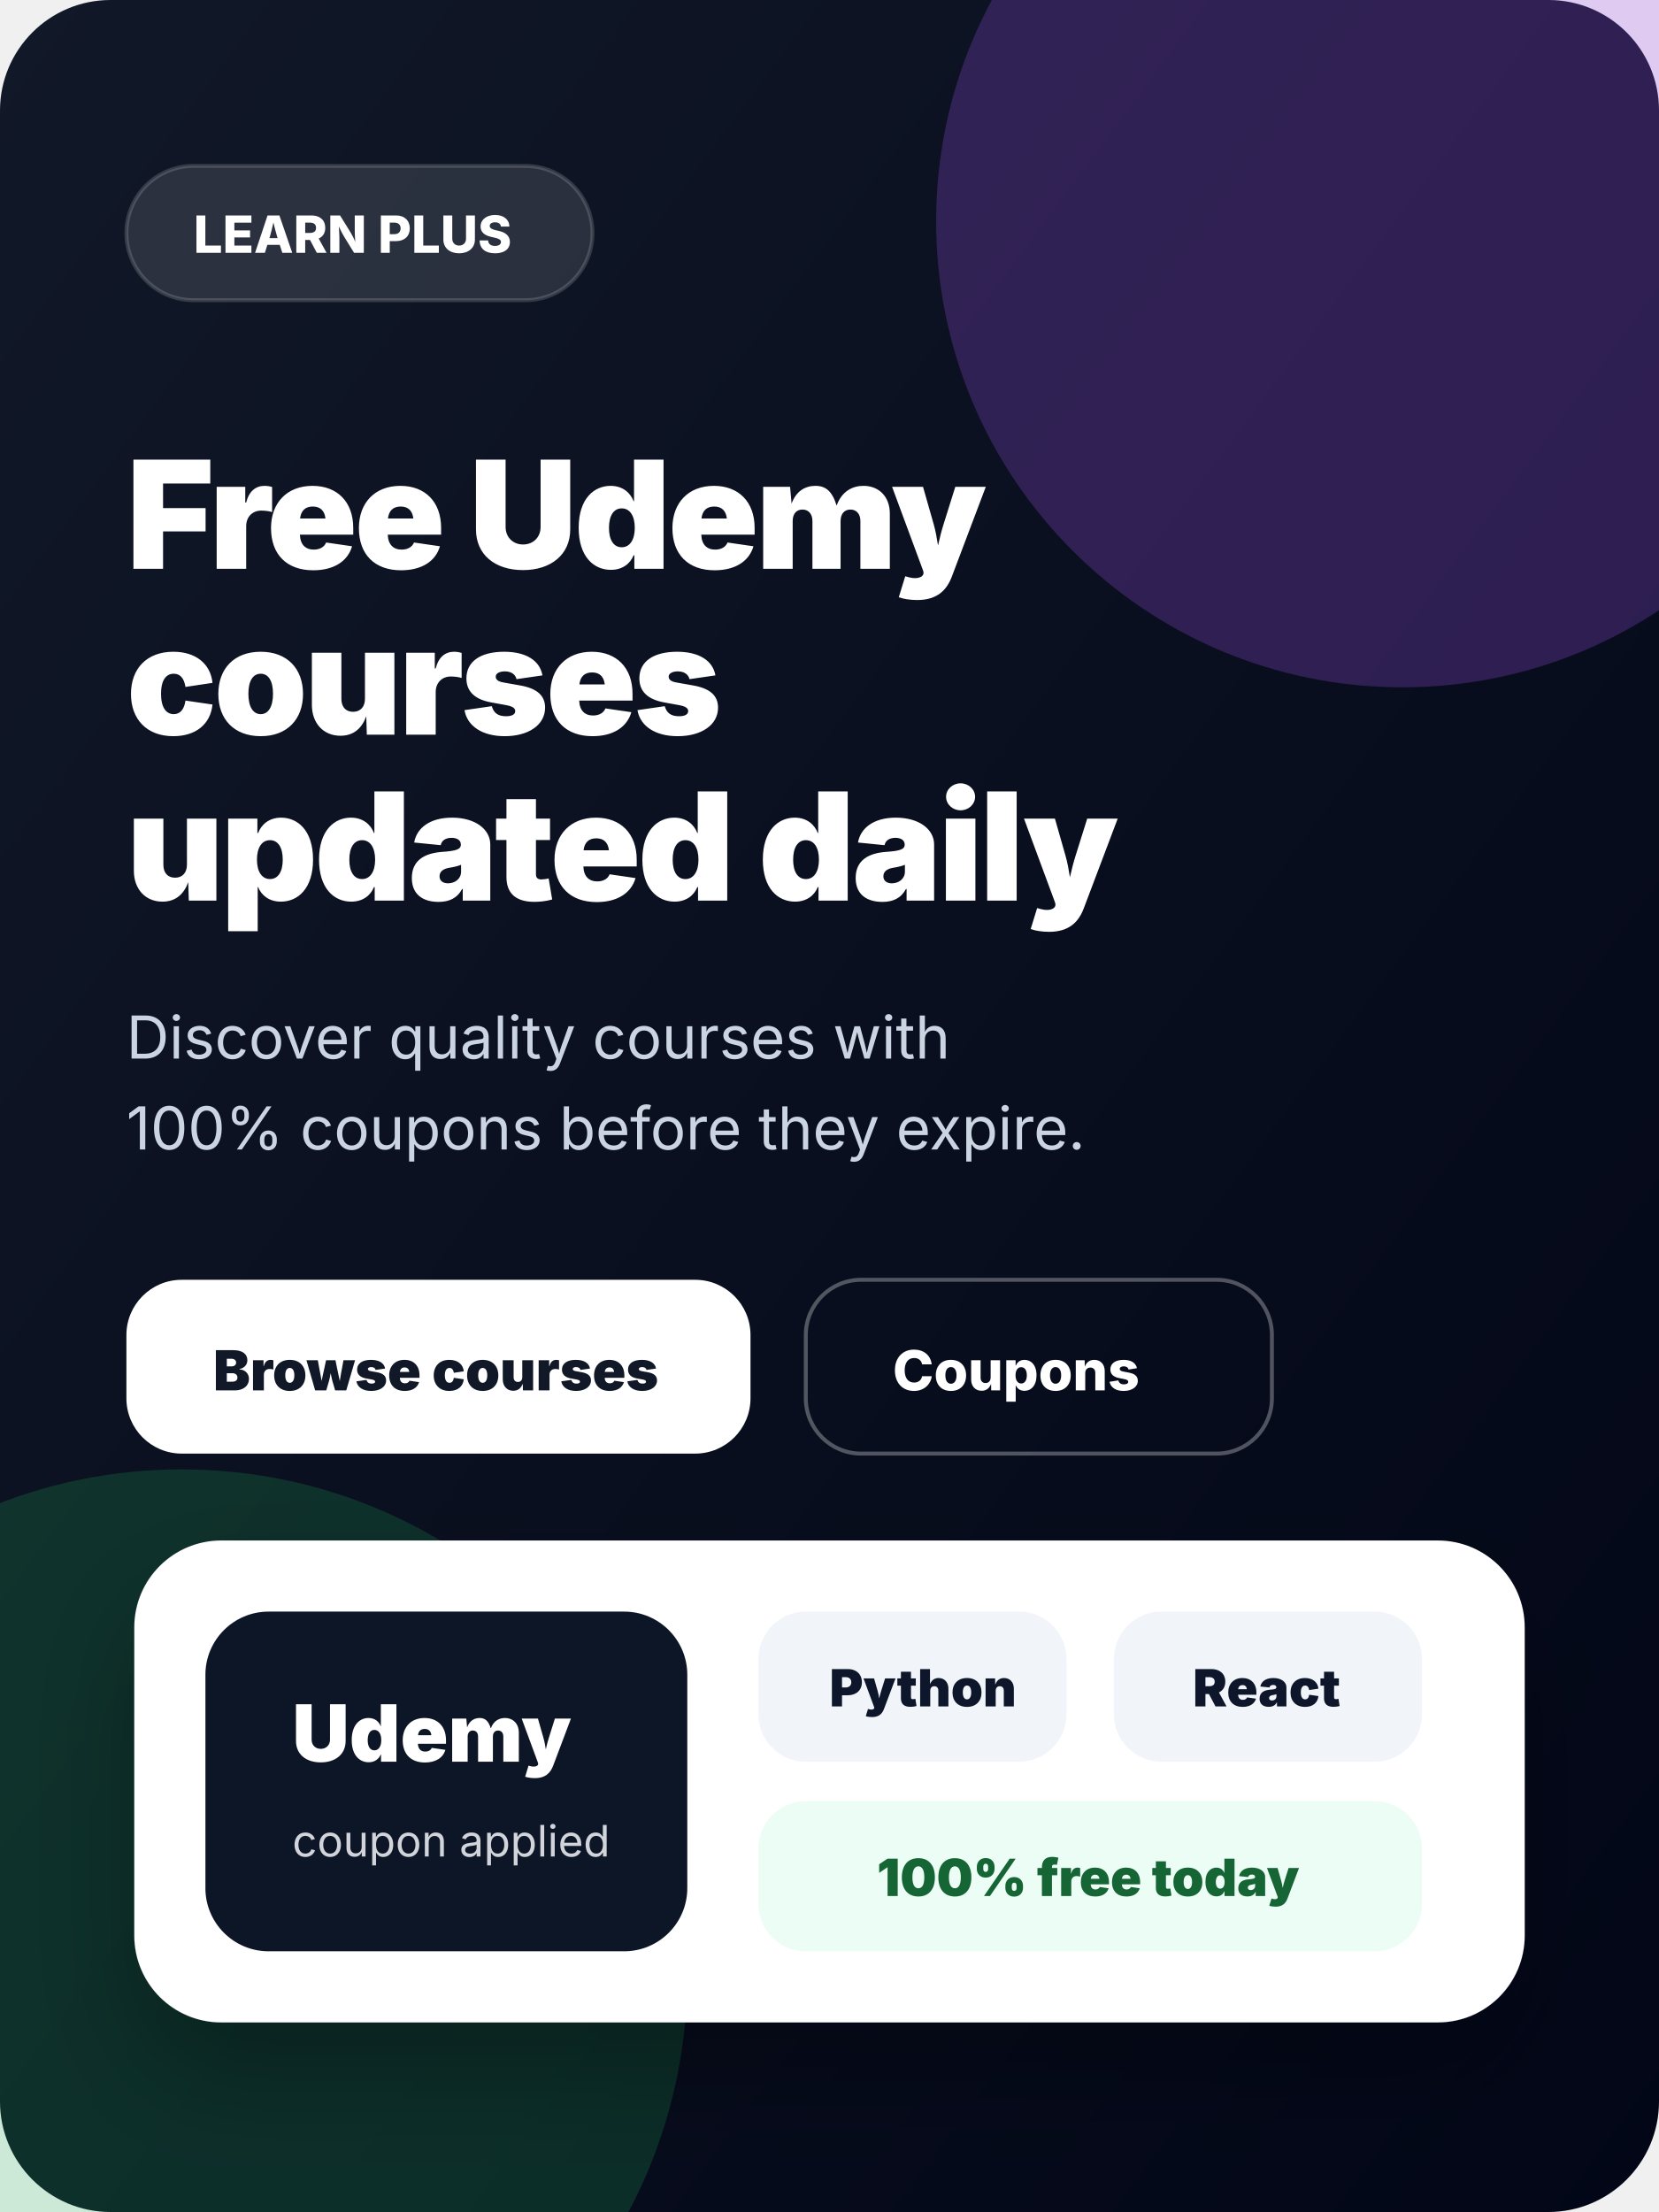
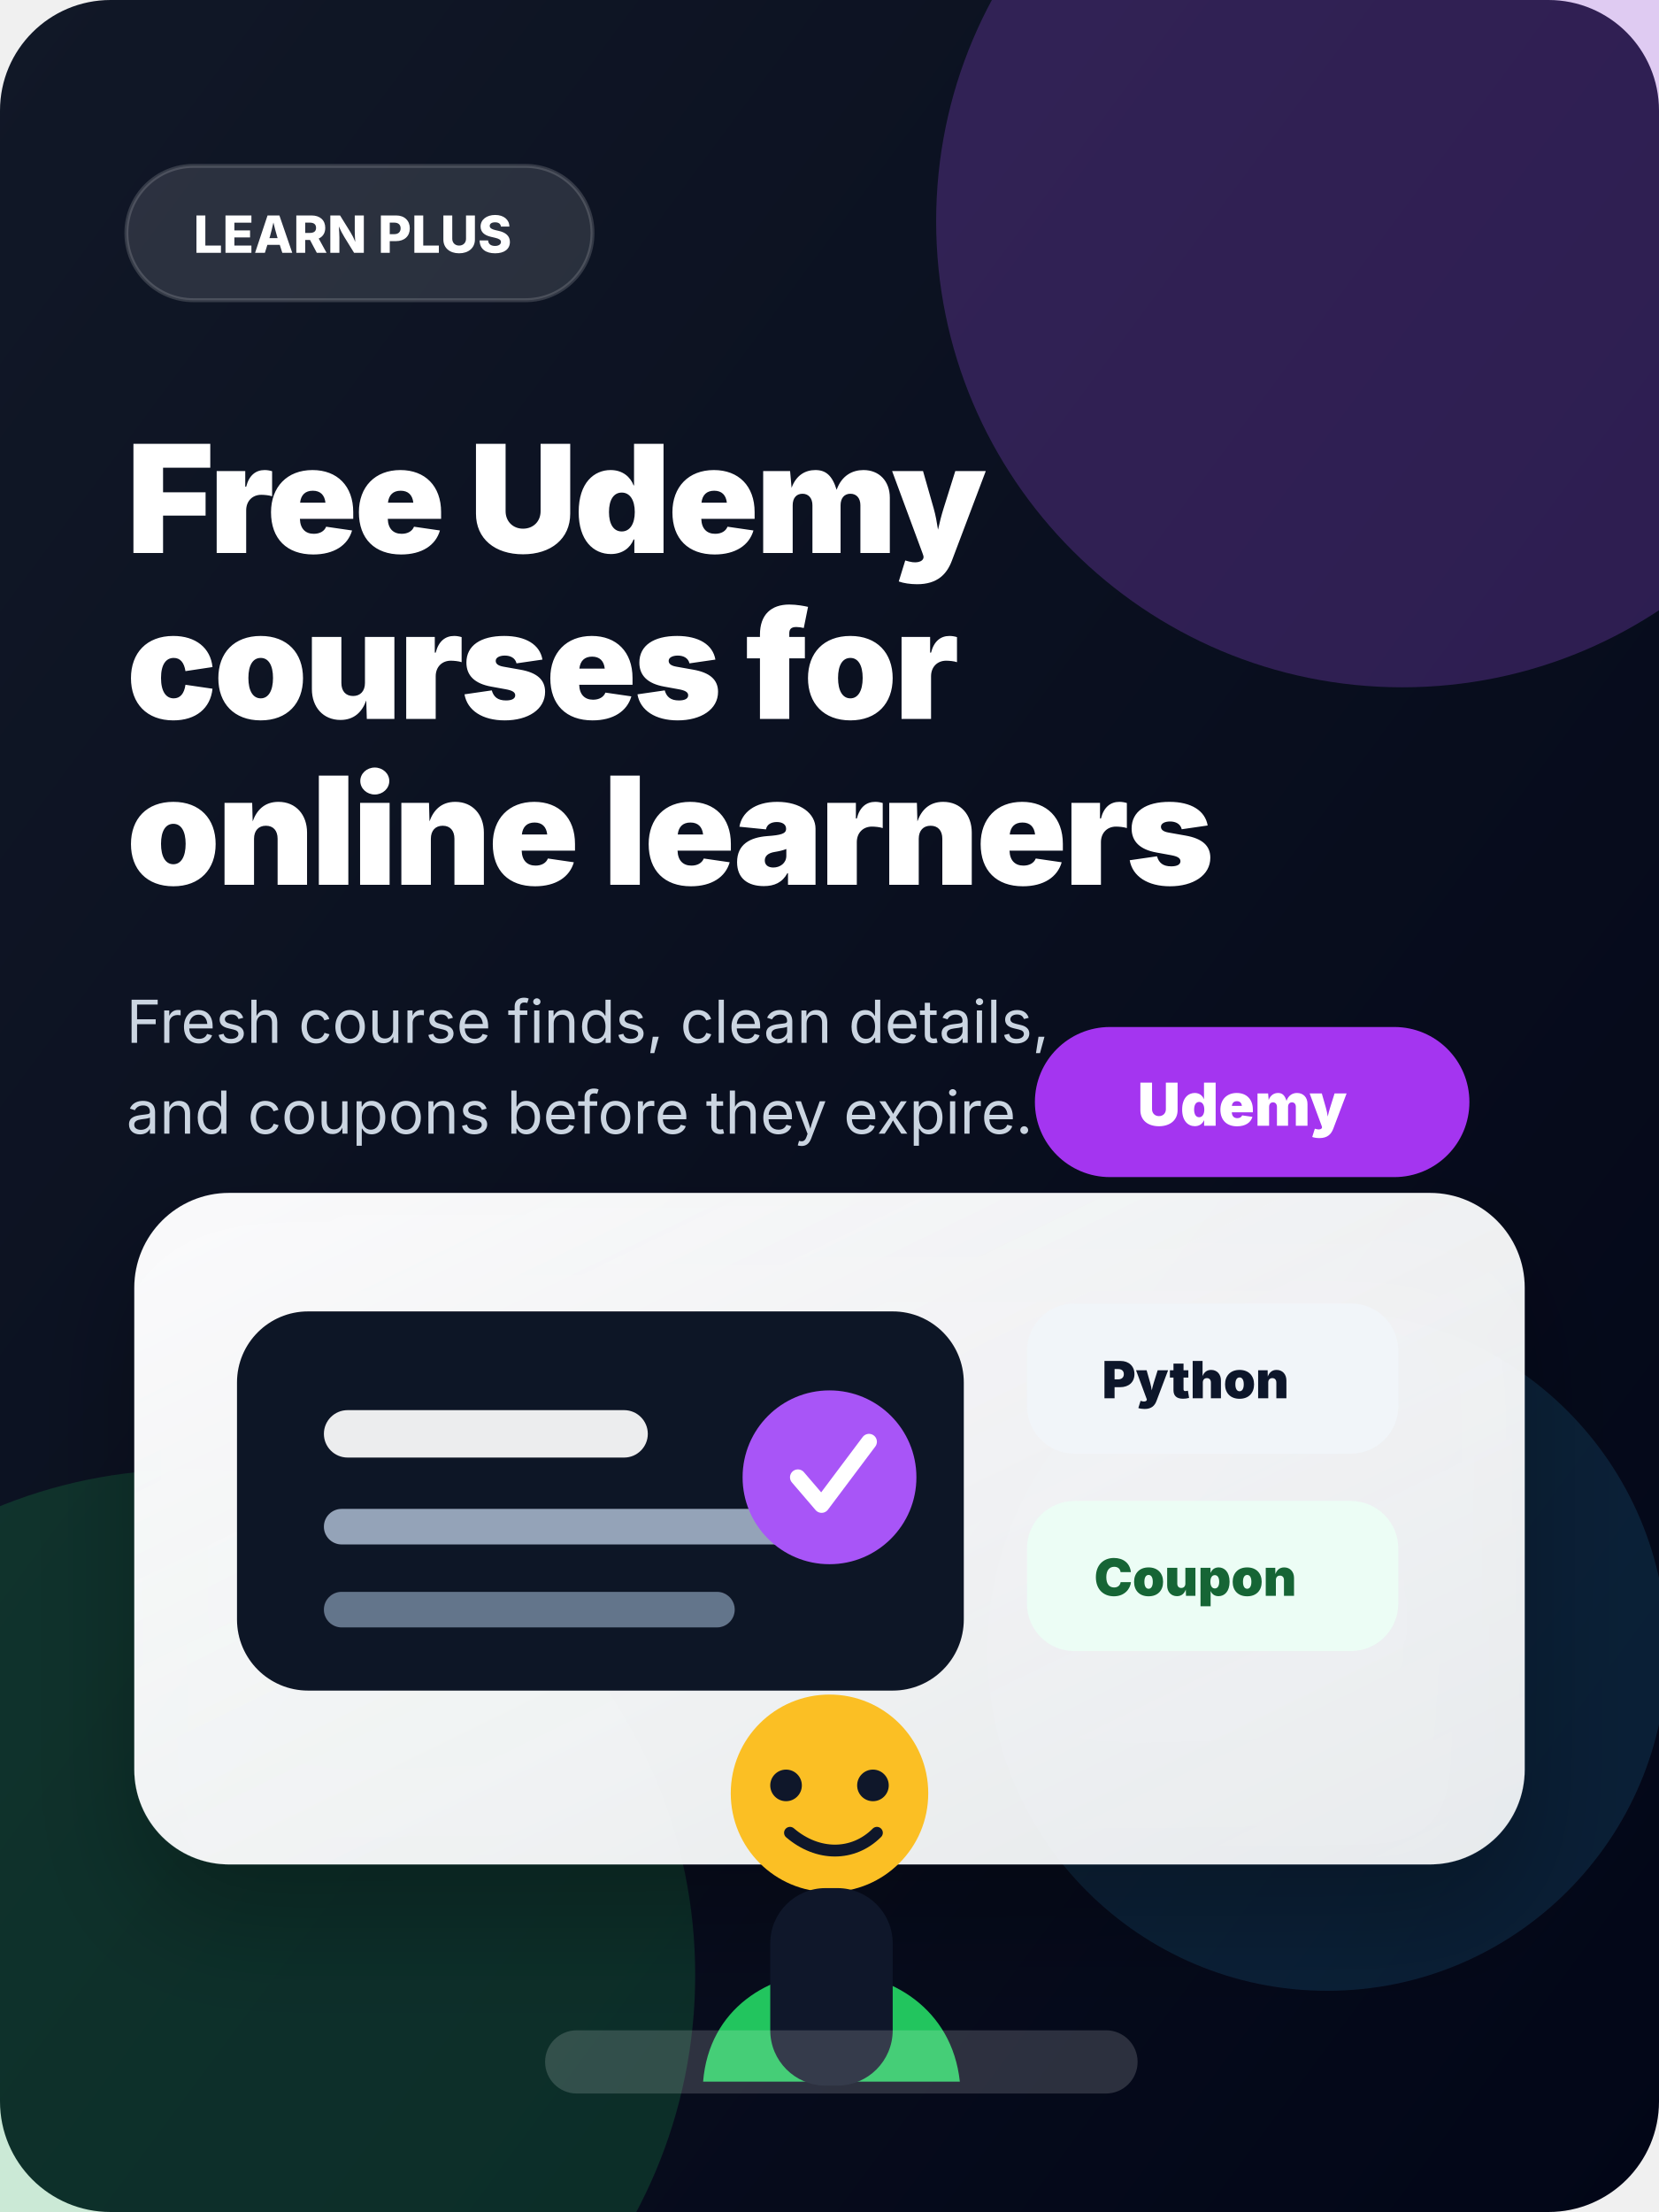
<svg xmlns="http://www.w3.org/2000/svg" width="420" height="560" viewBox="0 0 420 560" role="img" aria-labelledby="title desc">
  <defs>
    <linearGradient id="bg" x1="0" y1="0" x2="1" y2="1">
      <stop offset="0" stop-color="#111827" />
      <stop offset="1" stop-color="#020617" />
+     </linearGradient>
+     <linearGradient id="panel" x1="0" y1="0" x2="1" y2="1">
+       <stop offset="0" stop-color="#ffffff" stop-opacity=".98" />
+       <stop offset="1" stop-color="#f8fafc" stop-opacity=".92" />
    </linearGradient>
    <filter id="shadow" x="-20%" y="-20%" width="140%" height="150%">
      <feDropShadow dx="0" dy="14" stdDeviation="14" flood-color="#000000" flood-opacity=".28" />
    </filter>
  </defs>
  <rect width="420" height="560" rx="28" fill="url(#bg)" />
  <circle cx="355" cy="56" r="118" fill="#a855f7" opacity=".24" />
-   <circle cx="46" cy="500" r="128" fill="#22c55e" opacity=".18" />
+   <circle cx="48" cy="500" r="128" fill="#22c55e" opacity=".18" />
+   <circle cx="336" cy="418" r="86" fill="#38bdf8" opacity=".13" />
  <g transform="translate(32 42)">
    <rect width="118" height="34" rx="17" fill="#ffffff" fill-opacity=".12" stroke="#ffffff" stroke-opacity=".16" />
    <text x="17" y="22" font-family="Inter, Arial, sans-serif" font-size="13" font-weight="800" fill="#ffffff">LEARN PLUS</text>
-     <text x="0" y="102" font-family="Inter, Arial, sans-serif" font-size="38" font-weight="900" fill="#ffffff" letter-spacing="-.8">Free Udemy</text>
-     <text x="0" y="144" font-family="Inter, Arial, sans-serif" font-size="38" font-weight="900" fill="#ffffff" letter-spacing="-.8">courses</text>
-     <text x="0" y="186" font-family="Inter, Arial, sans-serif" font-size="38" font-weight="900" fill="#ffffff" letter-spacing="-.8">updated daily</text>
-     <text x="0" y="226" font-family="Inter, Arial, sans-serif" font-size="15" fill="#cbd5e1">Discover quality courses with</text>
-     <text x="0" y="249" font-family="Inter, Arial, sans-serif" font-size="15" fill="#cbd5e1">100% coupons before they expire.</text>
-     <g transform="translate(0 282)">
-       <rect width="158" height="44" rx="14" fill="#ffffff" />
-       <text x="22" y="28" font-family="Inter, Arial, sans-serif" font-size="14" font-weight="900" fill="#111827">Browse courses</text>
-       <rect x="172" width="118" height="44" rx="14" fill="transparent" stroke="#ffffff" stroke-opacity=".30" />
-       <text x="194" y="28" font-family="Inter, Arial, sans-serif" font-size="14" font-weight="800" fill="#ffffff">Coupons</text>
-     </g>
+     <text x="0" y="98" font-family="Inter, Arial, sans-serif" font-size="38" font-weight="900" fill="#ffffff" letter-spacing="-.8">Free Udemy</text>
+     <text x="0" y="140" font-family="Inter, Arial, sans-serif" font-size="38" font-weight="900" fill="#ffffff" letter-spacing="-.8">courses for</text>
+     <text x="0" y="182" font-family="Inter, Arial, sans-serif" font-size="38" font-weight="900" fill="#ffffff" letter-spacing="-.8">online learners</text>
+     <text x="0" y="222" font-family="Inter, Arial, sans-serif" font-size="15" fill="#cbd5e1">Fresh course finds, clean details,</text>
+     <text x="0" y="245" font-family="Inter, Arial, sans-serif" font-size="15" fill="#cbd5e1">and coupons before they expire.</text>
  </g>
-   <g transform="translate(34 390)" filter="url(#shadow)">
-     <rect width="352" height="122" rx="22" fill="#ffffff" />
-     <rect x="18" y="18" width="122" height="86" rx="16" fill="#111827" />
-     <text x="40" y="56" font-family="Inter, Arial, sans-serif" font-size="20" font-weight="900" fill="#ffffff">Udemy</text>
-     <text x="40" y="80" font-family="Inter, Arial, sans-serif" font-size="11" fill="#d1d5db">coupon applied</text>
-     <rect x="158" y="18" width="78" height="38" rx="12" fill="#f1f5f9" />
-     <text x="176" y="42" font-family="Inter, Arial, sans-serif" font-size="13" font-weight="900" fill="#0f172a">Python</text>
-     <rect x="248" y="18" width="78" height="38" rx="12" fill="#f1f5f9" />
-     <text x="268" y="42" font-family="Inter, Arial, sans-serif" font-size="13" font-weight="900" fill="#0f172a">React</text>
-     <rect x="158" y="66" width="168" height="38" rx="12" fill="#ecfdf5" />
-     <text x="188" y="90" font-family="Inter, Arial, sans-serif" font-size="13" font-weight="900" fill="#166534">100% free today</text>
+   <g transform="translate(34 302)" filter="url(#shadow)">
+     <rect width="352" height="170" rx="24" fill="url(#panel)" />
+     <rect x="26" y="30" width="184" height="96" rx="18" fill="#111827" />
+     <rect x="48" y="55" width="82" height="12" rx="6" fill="#ffffff" fill-opacity=".92" />
+     <rect x="48" y="80" width="128" height="9" rx="4.5" fill="#94a3b8" />
+     <rect x="48" y="101" width="104" height="9" rx="4.5" fill="#64748b" />
+     <circle cx="176" cy="72" r="22" fill="#a855f7" />
+     <path d="M168 72l6 7 12-16" fill="none" stroke="#fff" stroke-width="4" stroke-linecap="round" stroke-linejoin="round" />
+     <rect x="226" y="28" width="94" height="38" rx="12" fill="#f1f5f9" />
+     <text x="245" y="52" font-family="Inter, Arial, sans-serif" font-size="13" font-weight="900" fill="#0f172a">Python</text>
+     <rect x="226" y="78" width="94" height="38" rx="12" fill="#ecfdf5" />
+     <text x="243" y="102" font-family="Inter, Arial, sans-serif" font-size="13" font-weight="900" fill="#166534">Coupon</text>
+   </g>
+   <g transform="translate(156 426)">
+     <circle cx="54" cy="28" r="25" fill="#fbbf24" />
+     <path d="M22 101c3-37 61-37 65 0" fill="#22c55e" />
+     <rect x="39" y="52" width="31" height="50" rx="14" fill="#0f172a" />
+     <circle cx="43" cy="26" r="4" fill="#0f172a" />
+     <circle cx="65" cy="26" r="4" fill="#0f172a" />
+     <path d="M44 38c7 6 16 6 22 0" fill="none" stroke="#0f172a" stroke-width="3" stroke-linecap="round" />
+     <rect x="-18" y="88" width="150" height="16" rx="8" fill="#ffffff" fill-opacity=".16" />
+   </g>
+   <g transform="translate(262 260)">
+     <rect width="110" height="38" rx="19" fill="#a435f0" />
+     <text x="26" y="25" font-family="Inter, Arial, sans-serif" font-size="15" font-weight="900" fill="#ffffff">Udemy</text>
  </g>
</svg>
